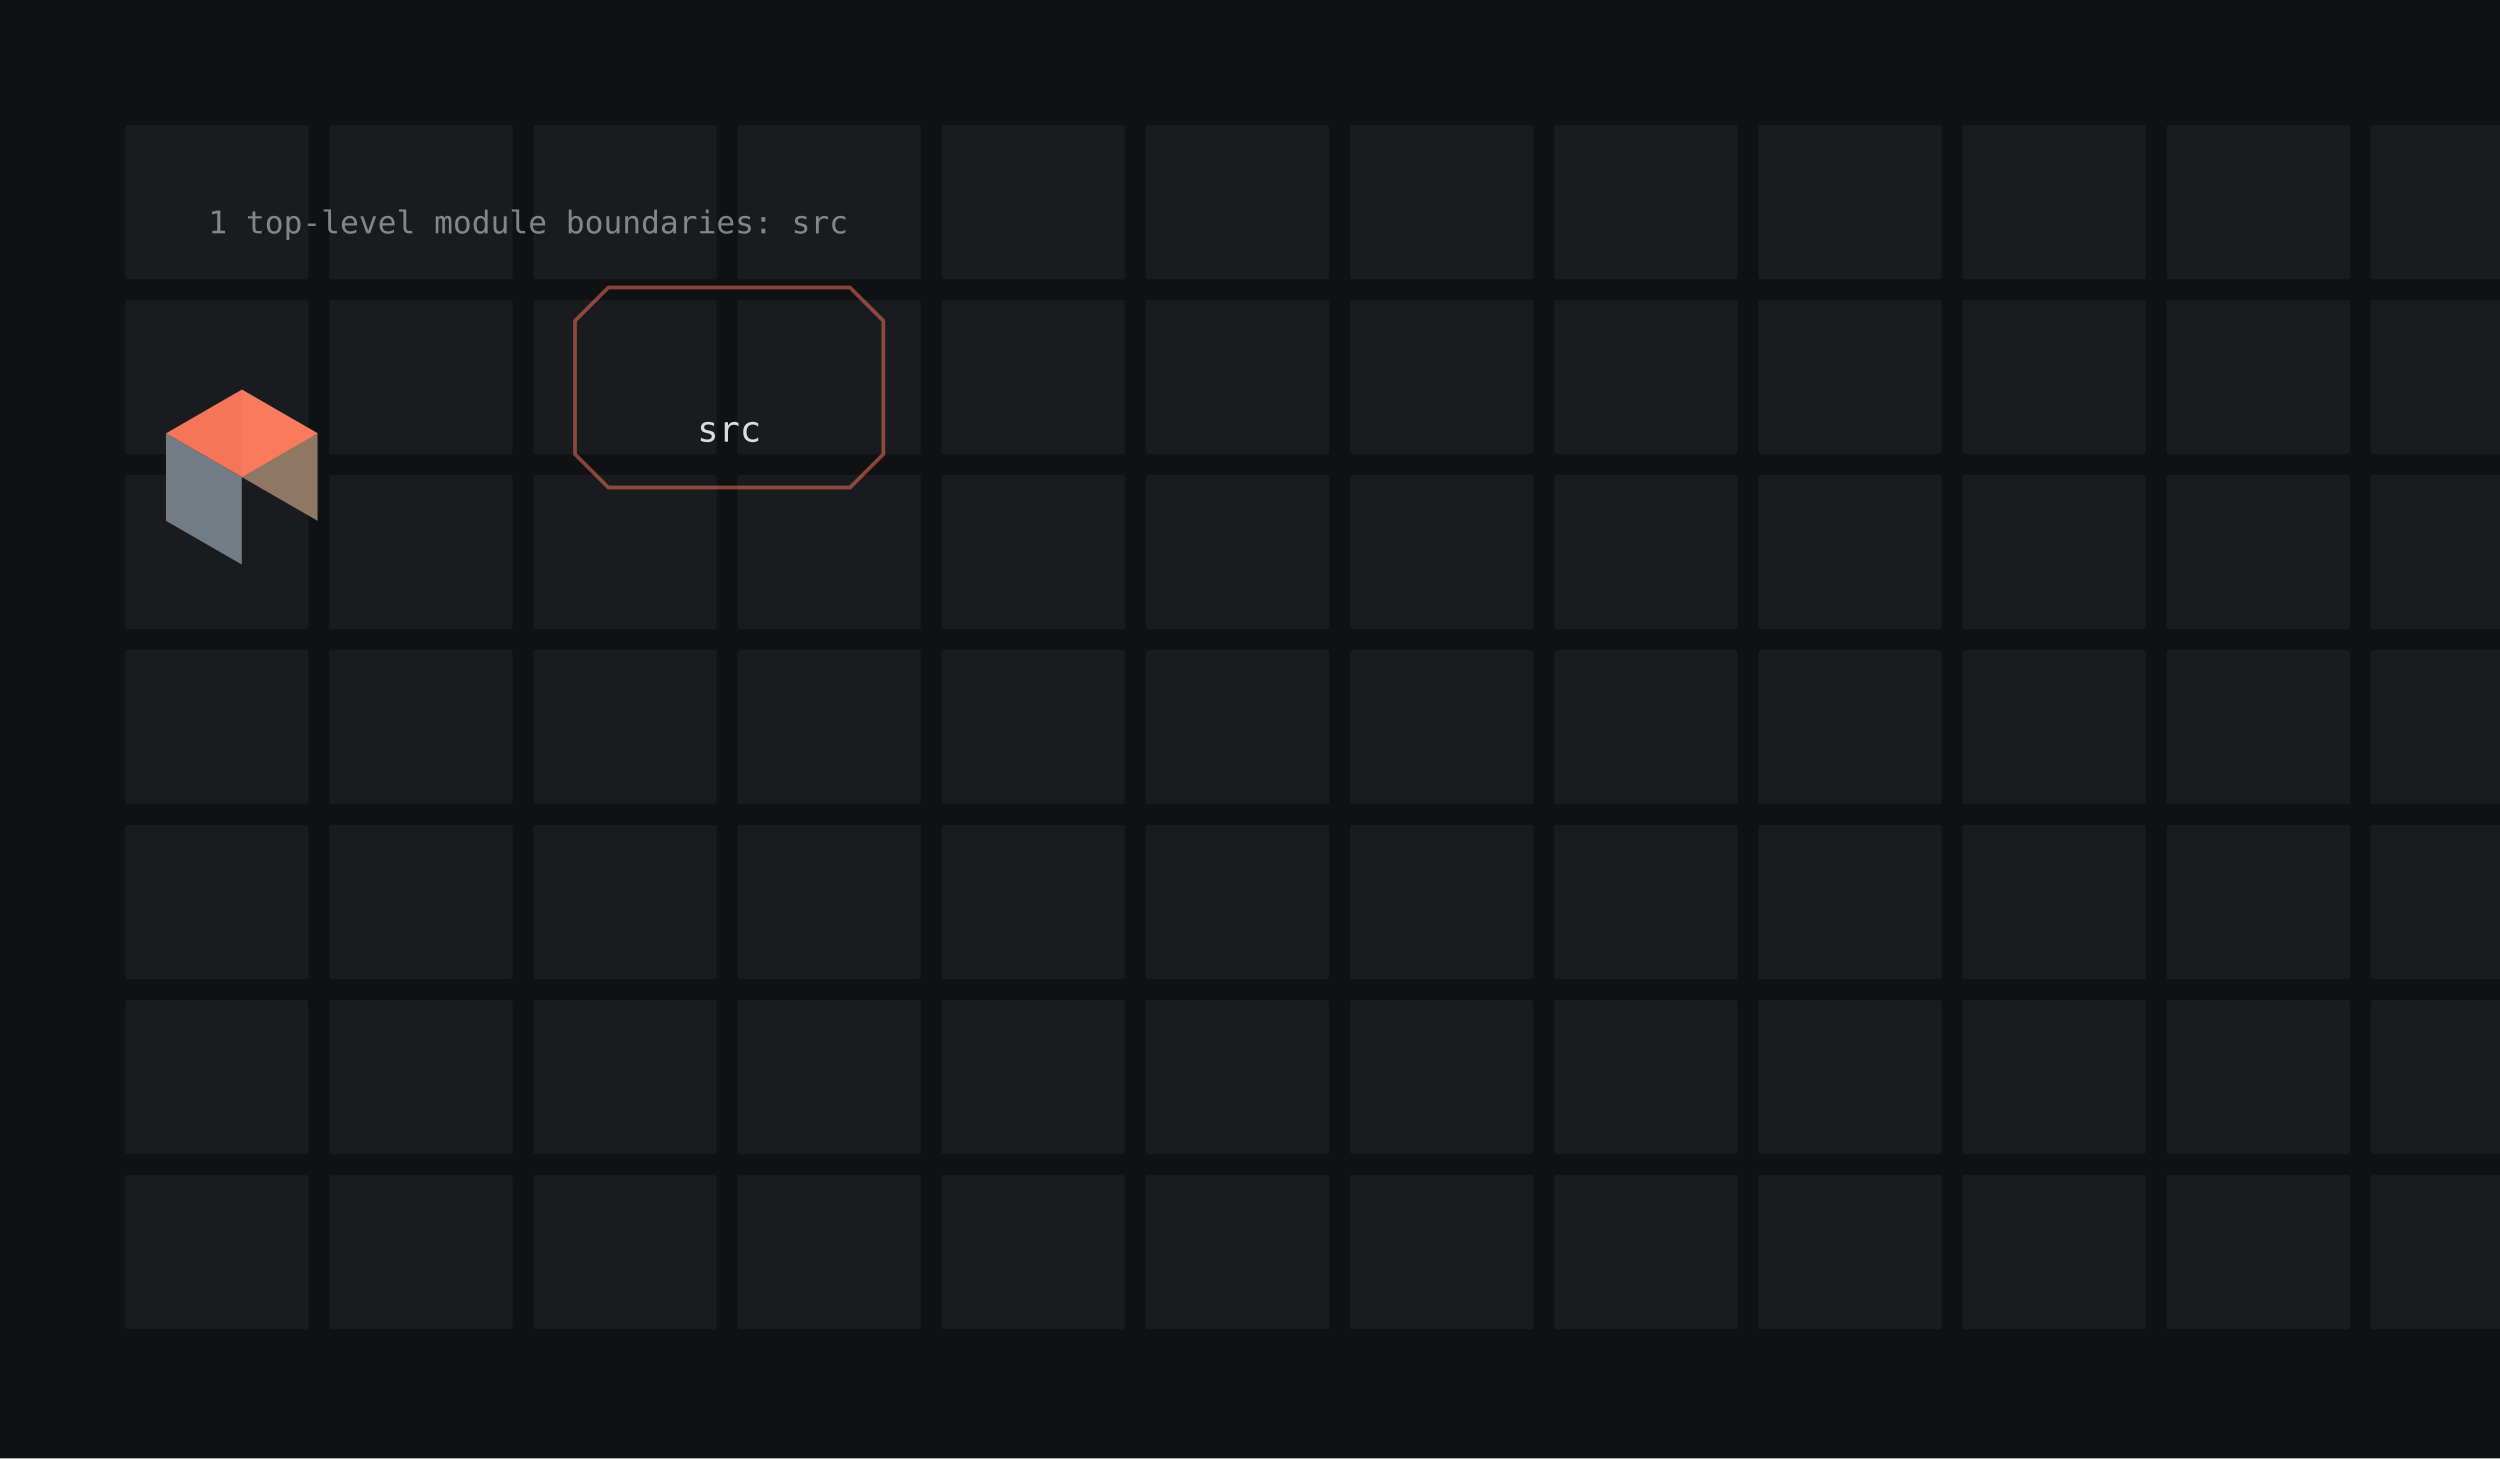
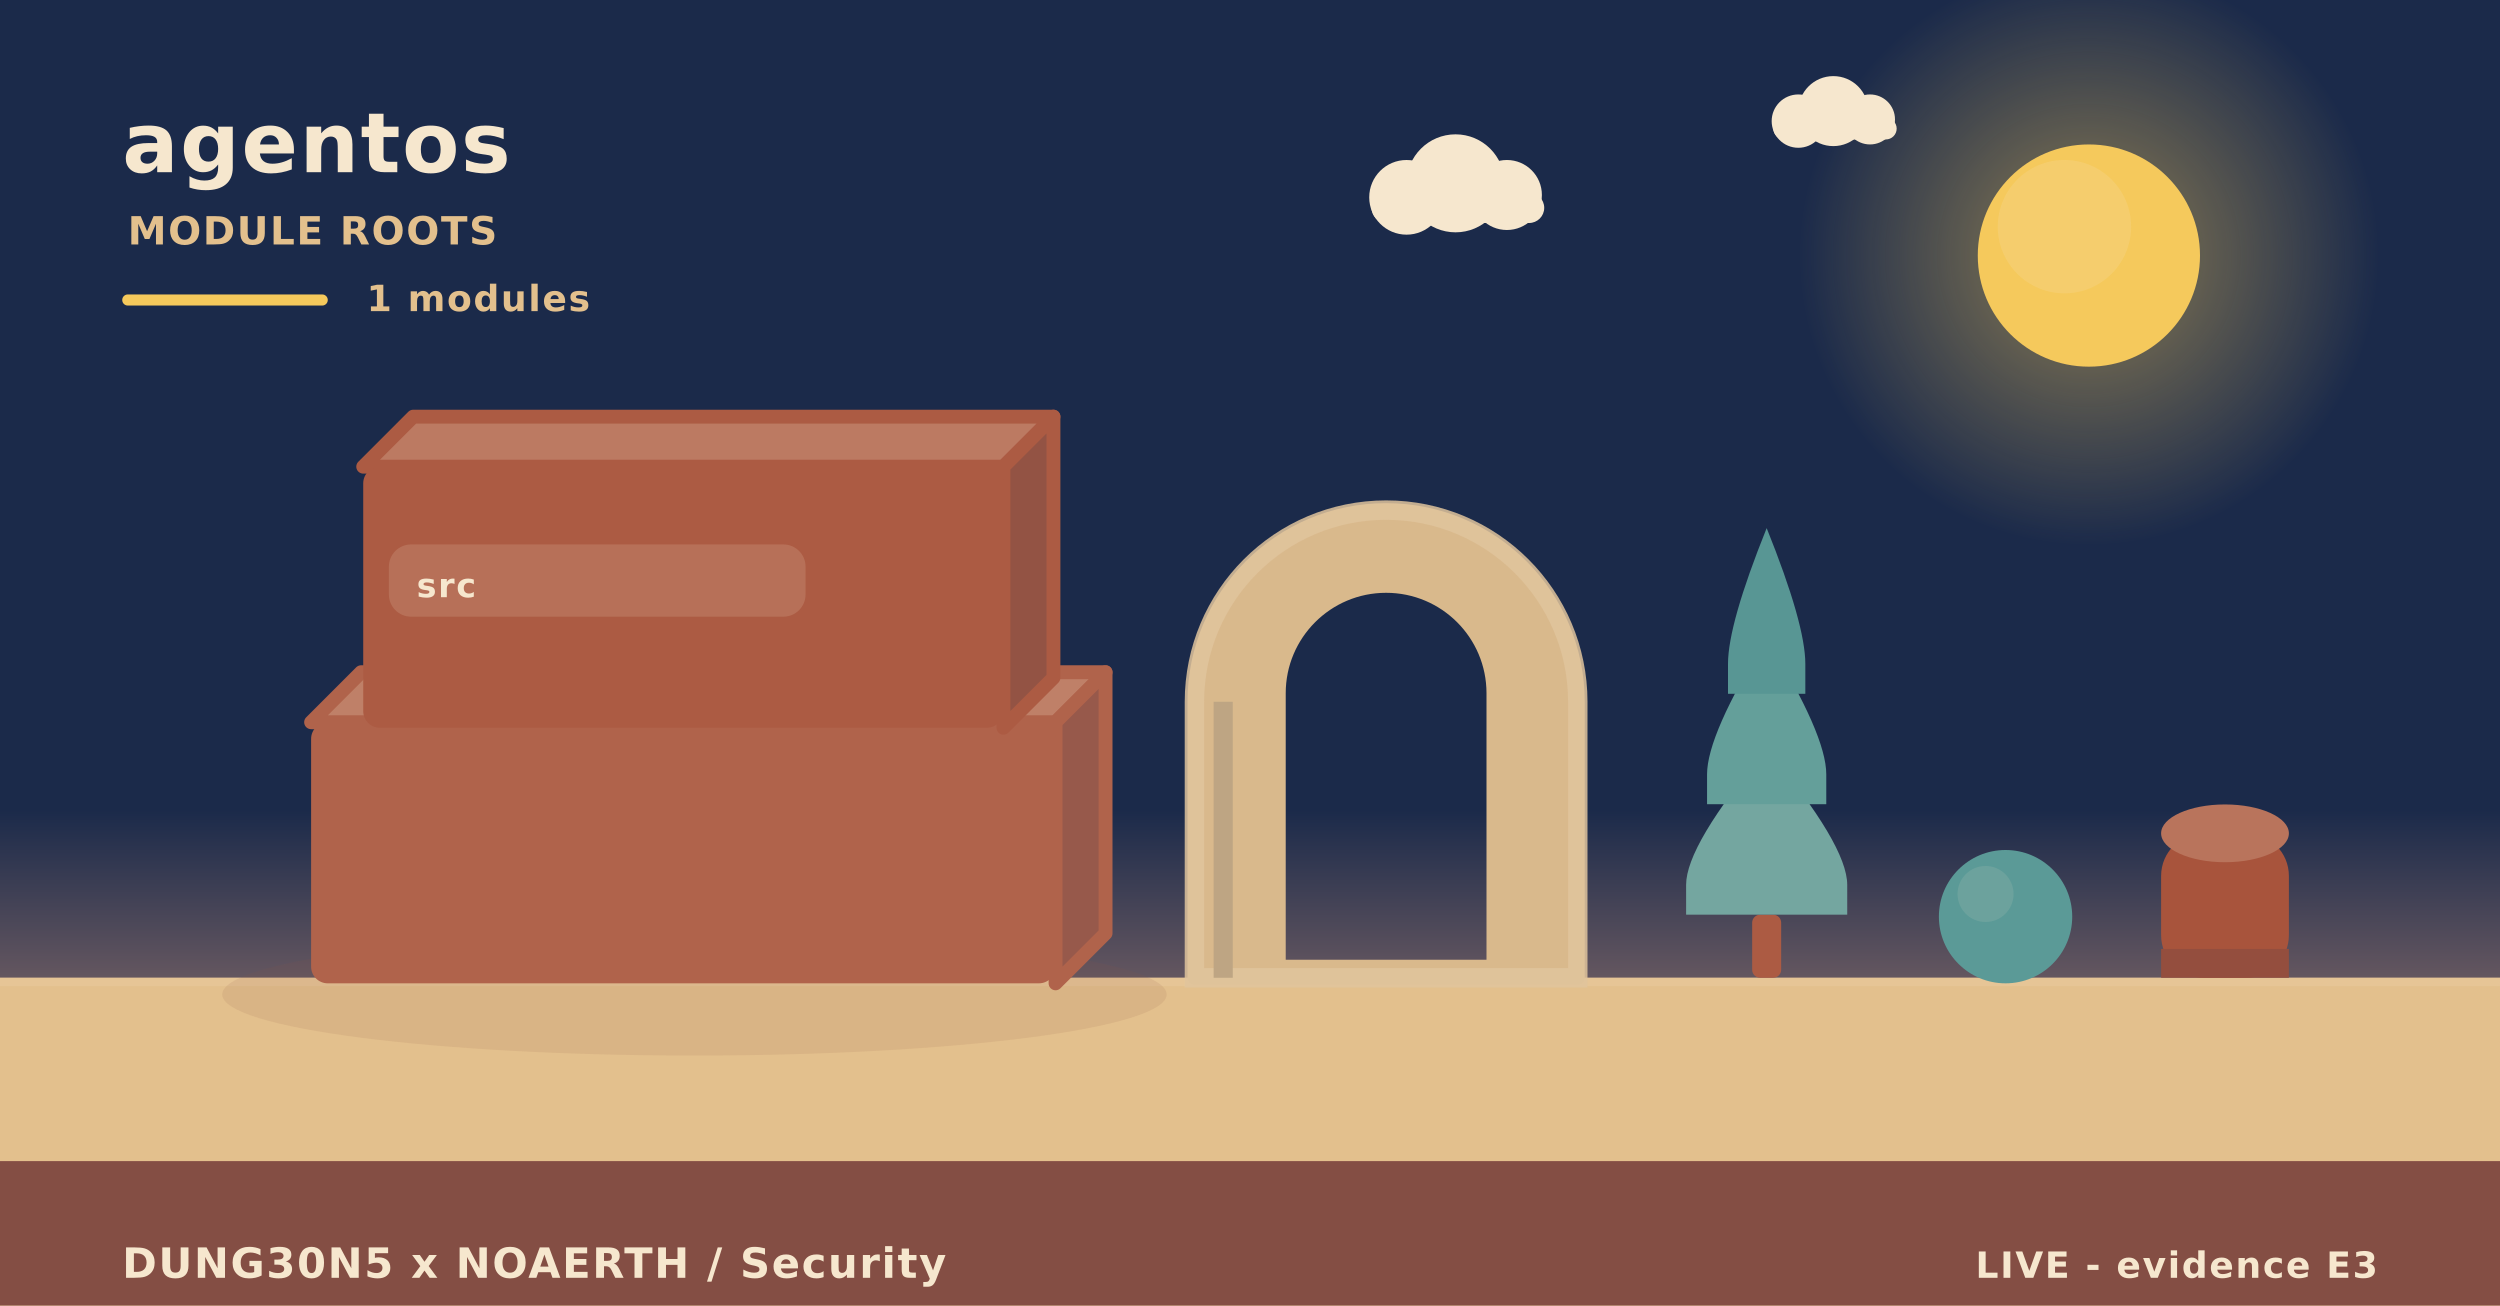
- <svg xmlns="http://www.w3.org/2000/svg" viewBox="0 0 1200 700" width="1200" height="700" role="img" aria-label="agentos architecture">
-   <rect width="1200" height="700" fill="#0f1113" />
-   <defs>
-     <linearGradient id="ga" x1="0" y1="0" x2="1" y2="1">
-       <stop offset="0%" stop-color="#ff7a5c" />
-       <stop offset="100%" stop-color="#9aa5b1" />
-     </linearGradient>
-   </defs>
-   <rect x="60.00" y="60.00" width="88.00" height="74.00" rx="1.20" fill="#f1f3f5" opacity="0.05" />
-   <rect x="158.00" y="60.00" width="88.00" height="74.00" rx="1.20" fill="#f1f3f5" opacity="0.05" />
-   <rect x="256.00" y="60.00" width="88.00" height="74.00" rx="1.20" fill="#f1f3f5" opacity="0.05" />
-   <rect x="354.00" y="60.00" width="88.00" height="74.00" rx="1.20" fill="#f1f3f5" opacity="0.05" />
-   <rect x="452.00" y="60.00" width="88.00" height="74.00" rx="1.20" fill="#f1f3f5" opacity="0.05" />
-   <rect x="550.00" y="60.00" width="88.00" height="74.00" rx="1.20" fill="#f1f3f5" opacity="0.05" />
-   <rect x="648.00" y="60.00" width="88.00" height="74.00" rx="1.20" fill="#f1f3f5" opacity="0.05" />
-   <rect x="746.00" y="60.00" width="88.00" height="74.00" rx="1.20" fill="#f1f3f5" opacity="0.05" />
-   <rect x="844.00" y="60.00" width="88.00" height="74.00" rx="1.20" fill="#f1f3f5" opacity="0.05" />
-   <rect x="942.00" y="60.00" width="88.00" height="74.00" rx="1.20" fill="#f1f3f5" opacity="0.05" />
-   <rect x="1040.00" y="60.00" width="88.00" height="74.00" rx="1.20" fill="#f1f3f5" opacity="0.05" />
-   <rect x="1138.00" y="60.00" width="88.00" height="74.00" rx="1.20" fill="#f1f3f5" opacity="0.05" />
-   <rect x="60.00" y="144.00" width="88.00" height="74.00" rx="1.20" fill="#f1f3f5" opacity="0.05" />
-   <rect x="158.00" y="144.00" width="88.00" height="74.00" rx="1.20" fill="#f1f3f5" opacity="0.05" />
-   <rect x="256.00" y="144.00" width="88.00" height="74.00" rx="1.20" fill="#f1f3f5" opacity="0.05" />
-   <rect x="354.00" y="144.00" width="88.00" height="74.00" rx="1.20" fill="#f1f3f5" opacity="0.05" />
-   <rect x="452.00" y="144.00" width="88.00" height="74.00" rx="1.20" fill="#f1f3f5" opacity="0.05" />
-   <rect x="550.00" y="144.00" width="88.00" height="74.00" rx="1.20" fill="#f1f3f5" opacity="0.05" />
-   <rect x="648.00" y="144.00" width="88.00" height="74.00" rx="1.20" fill="#f1f3f5" opacity="0.05" />
-   <rect x="746.00" y="144.00" width="88.00" height="74.00" rx="1.20" fill="#f1f3f5" opacity="0.05" />
-   <rect x="844.00" y="144.00" width="88.00" height="74.00" rx="1.20" fill="#f1f3f5" opacity="0.05" />
-   <rect x="942.00" y="144.00" width="88.00" height="74.00" rx="1.20" fill="#f1f3f5" opacity="0.05" />
-   <rect x="1040.00" y="144.00" width="88.00" height="74.00" rx="1.20" fill="#f1f3f5" opacity="0.05" />
-   <rect x="1138.00" y="144.00" width="88.00" height="74.00" rx="1.20" fill="#f1f3f5" opacity="0.05" />
-   <rect x="60.00" y="228.00" width="88.00" height="74.00" rx="1.20" fill="#f1f3f5" opacity="0.05" />
-   <rect x="158.00" y="228.00" width="88.00" height="74.00" rx="1.20" fill="#f1f3f5" opacity="0.05" />
-   <rect x="256.00" y="228.00" width="88.00" height="74.00" rx="1.20" fill="#f1f3f5" opacity="0.05" />
-   <rect x="354.00" y="228.00" width="88.00" height="74.00" rx="1.20" fill="#f1f3f5" opacity="0.05" />
-   <rect x="452.00" y="228.00" width="88.00" height="74.00" rx="1.20" fill="#f1f3f5" opacity="0.05" />
-   <rect x="550.00" y="228.00" width="88.00" height="74.00" rx="1.20" fill="#f1f3f5" opacity="0.05" />
-   <rect x="648.00" y="228.00" width="88.00" height="74.00" rx="1.20" fill="#f1f3f5" opacity="0.05" />
-   <rect x="746.00" y="228.00" width="88.00" height="74.00" rx="1.20" fill="#f1f3f5" opacity="0.05" />
-   <rect x="844.00" y="228.00" width="88.00" height="74.00" rx="1.20" fill="#f1f3f5" opacity="0.05" />
-   <rect x="942.00" y="228.00" width="88.00" height="74.00" rx="1.20" fill="#f1f3f5" opacity="0.05" />
-   <rect x="1040.00" y="228.00" width="88.00" height="74.00" rx="1.20" fill="#f1f3f5" opacity="0.05" />
-   <rect x="1138.00" y="228.00" width="88.00" height="74.00" rx="1.20" fill="#f1f3f5" opacity="0.05" />
-   <rect x="60.00" y="312.00" width="88.00" height="74.00" rx="1.20" fill="#f1f3f5" opacity="0.05" />
-   <rect x="158.00" y="312.00" width="88.00" height="74.00" rx="1.20" fill="#f1f3f5" opacity="0.05" />
-   <rect x="256.00" y="312.00" width="88.00" height="74.00" rx="1.20" fill="#f1f3f5" opacity="0.05" />
-   <rect x="354.00" y="312.00" width="88.00" height="74.00" rx="1.20" fill="#f1f3f5" opacity="0.05" />
-   <rect x="452.00" y="312.00" width="88.00" height="74.00" rx="1.20" fill="#f1f3f5" opacity="0.05" />
-   <rect x="550.00" y="312.00" width="88.00" height="74.00" rx="1.20" fill="#f1f3f5" opacity="0.05" />
-   <rect x="648.00" y="312.00" width="88.00" height="74.00" rx="1.20" fill="#f1f3f5" opacity="0.05" />
-   <rect x="746.00" y="312.00" width="88.00" height="74.00" rx="1.20" fill="#f1f3f5" opacity="0.05" />
-   <rect x="844.00" y="312.00" width="88.00" height="74.00" rx="1.20" fill="#f1f3f5" opacity="0.05" />
-   <rect x="942.00" y="312.00" width="88.00" height="74.00" rx="1.20" fill="#f1f3f5" opacity="0.05" />
-   <rect x="1040.00" y="312.00" width="88.00" height="74.00" rx="1.20" fill="#f1f3f5" opacity="0.05" />
-   <rect x="1138.00" y="312.00" width="88.00" height="74.00" rx="1.20" fill="#f1f3f5" opacity="0.05" />
-   <rect x="60.00" y="396.00" width="88.00" height="74.00" rx="1.20" fill="#f1f3f5" opacity="0.05" />
-   <rect x="158.00" y="396.00" width="88.00" height="74.00" rx="1.20" fill="#f1f3f5" opacity="0.05" />
-   <rect x="256.00" y="396.00" width="88.00" height="74.00" rx="1.20" fill="#f1f3f5" opacity="0.05" />
-   <rect x="354.00" y="396.00" width="88.00" height="74.00" rx="1.20" fill="#f1f3f5" opacity="0.05" />
-   <rect x="452.00" y="396.00" width="88.00" height="74.00" rx="1.20" fill="#f1f3f5" opacity="0.05" />
-   <rect x="550.00" y="396.00" width="88.00" height="74.00" rx="1.20" fill="#f1f3f5" opacity="0.05" />
-   <rect x="648.00" y="396.00" width="88.00" height="74.00" rx="1.20" fill="#f1f3f5" opacity="0.05" />
-   <rect x="746.00" y="396.00" width="88.00" height="74.00" rx="1.20" fill="#f1f3f5" opacity="0.05" />
-   <rect x="844.00" y="396.00" width="88.00" height="74.00" rx="1.20" fill="#f1f3f5" opacity="0.05" />
-   <rect x="942.00" y="396.00" width="88.00" height="74.00" rx="1.20" fill="#f1f3f5" opacity="0.05" />
-   <rect x="1040.00" y="396.00" width="88.00" height="74.00" rx="1.20" fill="#f1f3f5" opacity="0.05" />
-   <rect x="1138.00" y="396.00" width="88.00" height="74.00" rx="1.20" fill="#f1f3f5" opacity="0.05" />
-   <rect x="60.00" y="480.00" width="88.00" height="74.00" rx="1.20" fill="#f1f3f5" opacity="0.05" />
-   <rect x="158.00" y="480.00" width="88.00" height="74.00" rx="1.20" fill="#f1f3f5" opacity="0.05" />
-   <rect x="256.00" y="480.00" width="88.00" height="74.00" rx="1.20" fill="#f1f3f5" opacity="0.05" />
-   <rect x="354.00" y="480.00" width="88.00" height="74.00" rx="1.20" fill="#f1f3f5" opacity="0.05" />
-   <rect x="452.00" y="480.00" width="88.00" height="74.00" rx="1.20" fill="#f1f3f5" opacity="0.05" />
-   <rect x="550.00" y="480.00" width="88.00" height="74.00" rx="1.20" fill="#f1f3f5" opacity="0.05" />
-   <rect x="648.00" y="480.00" width="88.00" height="74.00" rx="1.20" fill="#f1f3f5" opacity="0.05" />
-   <rect x="746.00" y="480.00" width="88.00" height="74.00" rx="1.20" fill="#f1f3f5" opacity="0.05" />
-   <rect x="844.00" y="480.00" width="88.00" height="74.00" rx="1.20" fill="#f1f3f5" opacity="0.05" />
-   <rect x="942.00" y="480.00" width="88.00" height="74.00" rx="1.20" fill="#f1f3f5" opacity="0.05" />
-   <rect x="1040.00" y="480.00" width="88.00" height="74.00" rx="1.20" fill="#f1f3f5" opacity="0.05" />
-   <rect x="1138.00" y="480.00" width="88.00" height="74.00" rx="1.20" fill="#f1f3f5" opacity="0.05" />
-   <rect x="60.00" y="564.00" width="88.00" height="74.00" rx="1.20" fill="#f1f3f5" opacity="0.05" />
-   <rect x="158.00" y="564.00" width="88.00" height="74.00" rx="1.20" fill="#f1f3f5" opacity="0.05" />
-   <rect x="256.00" y="564.00" width="88.00" height="74.00" rx="1.20" fill="#f1f3f5" opacity="0.05" />
-   <rect x="354.00" y="564.00" width="88.00" height="74.00" rx="1.20" fill="#f1f3f5" opacity="0.05" />
-   <rect x="452.00" y="564.00" width="88.00" height="74.00" rx="1.20" fill="#f1f3f5" opacity="0.05" />
-   <rect x="550.00" y="564.00" width="88.00" height="74.00" rx="1.20" fill="#f1f3f5" opacity="0.05" />
-   <rect x="648.00" y="564.00" width="88.00" height="74.00" rx="1.20" fill="#f1f3f5" opacity="0.05" />
-   <rect x="746.00" y="564.00" width="88.00" height="74.00" rx="1.20" fill="#f1f3f5" opacity="0.05" />
-   <rect x="844.00" y="564.00" width="88.00" height="74.00" rx="1.20" fill="#f1f3f5" opacity="0.05" />
-   <rect x="942.00" y="564.00" width="88.00" height="74.00" rx="1.20" fill="#f1f3f5" opacity="0.05" />
-   <rect x="1040.00" y="564.00" width="88.00" height="74.00" rx="1.20" fill="#f1f3f5" opacity="0.05" />
-   <rect x="1138.00" y="564.00" width="88.00" height="74.00" rx="1.20" fill="#f1f3f5" opacity="0.05" />
-   <path d="M292.00,138.00 H408.00 L424.00,154.00 V218.00 L408.00,234.00 H292.00 L276.00,218.00 V154.00 Z" fill="none" stroke="rgba(255,122,92,0.550)" stroke-width="1.80" opacity="0.90" />
-   <polygon points="116.05,229.00 152.42,250.00 152.42,208.00 116.05,187.00" fill="#947d67" opacity="0.95" />
-   <polygon points="79.67,250.00 116.05,271.00 116.05,229.00 79.67,208.00" fill="#78818a" opacity="0.95" />
-   <polygon points="116.05,187.00 152.42,208.00 116.05,229.00 79.67,208.00" fill="#ff7a5c" opacity="0.95" />
-   <text x="350" y="212" font-family="ui-monospace,Menlo,monospace" font-size="17" fill="rgba(241,243,245,0.900)" text-anchor="middle">src</text>
-   <text x="100" y="112" font-family="ui-monospace,Menlo,monospace" font-size="15" fill="rgba(241,243,245,0.500)">1 top-level module boundaries: src</text>
+ <svg xmlns="http://www.w3.org/2000/svg" width="900" height="470" viewBox="0 0 900 470" role="img" aria-label="agentos - how it is built">
+   <linearGradient id="skya" x1="0" y1="0" x2="0" y2="1">
+     <stop offset="0" stop-color="#1b2a4a" />
+     <stop offset="0.62" stop-color="#1b2a4a" />
+     <stop offset="1" stop-color="#f3ad8a" />
+   </linearGradient>
+   <rect width="900" height="470" fill="url(#skya)" />
+   <radialGradient id="suna">
+     <stop offset="0.35" stop-color="#f5c95c" stop-opacity="0.34" />
+     <stop offset="1" stop-color="#f5c95c" stop-opacity="0" />
+   </radialGradient>
+   <circle cx="752" cy="92" r="104" fill="url(#suna)" />
+   <circle cx="752" cy="92" r="40" fill="#f5c95c" />
+   <circle cx="743.2" cy="81.6" r="24" fill="#f5d27e" opacity="0.5" />
+   <g>
+     <circle cx="524" cy="66" r="17.64" fill="#f6e7ce" />
+     <circle cx="506.36" cy="71.04" r="13.44" fill="#f6e7ce" />
+     <circle cx="542.48" cy="70.2" r="12.6" fill="#f6e7ce" />
+     <rect x="493.76" y="69.36" width="62.16" height="10.92" rx="5.46" fill="#f6e7ce" />
+   </g>
+   <g>
+     <circle cx="660" cy="40" r="12.6" fill="#f6e7ce" />
+     <circle cx="647.4" cy="43.6" r="9.6" fill="#f6e7ce" />
+     <circle cx="673.2" cy="43" r="9" fill="#f6e7ce" />
+     <rect x="638.4" y="42.4" width="44.4" height="7.8" rx="3.9" fill="#f6e7ce" />
+   </g>
+   <rect x="0" y="352" width="900" height="118" fill="#e3c08d" />
+   <rect x="0" y="352" width="900" height="3" fill="#e6c596" />
+   <text x="44" y="62" font-family="Verdana,DejaVu Sans,sans-serif" font-size="30" font-weight="700" letter-spacing="0.6" fill="#f6e7ce" text-anchor="start">agentos</text>
+   <text x="46" y="88" font-family="Verdana,DejaVu Sans,sans-serif" font-size="14" font-weight="700" letter-spacing="0.6" fill="#e3c08d" text-anchor="start">MODULE ROOTS</text>
+   <rect x="44" y="106" width="74" height="4" rx="2" fill="#f5c95c" />
+   <text x="132" y="112" font-family="Verdana,DejaVu Sans,sans-serif" font-size="13" font-weight="700" letter-spacing="0.6" fill="#e3c08d" text-anchor="start">1 modules</text>
+   <ellipse cx="250" cy="358" rx="170" ry="22" fill="rgba(138,90,68,0.11)" />
+   <path d="M112,260 L380,260 L398,242 L130,242 Z" fill="#bf8068" stroke="#b0634b" stroke-width="5" stroke-linejoin="round" />
+   <path d="M380,260 L398,242 L398,336 L380,354 Z" fill="#97594b" stroke="#b0634b" stroke-width="5" stroke-linejoin="round" />
+   <rect x="112" y="260" width="268" height="94" rx="6" fill="#b0634b" />
+   <path d="M130.76,168 L361.24,168 L379.24,150 L148.76,150 Z" fill="#bc7a62" stroke="#ac5b43" stroke-width="5" stroke-linejoin="round" />
+   <path d="M361.24,168 L379.24,150 L379.24,244 L361.24,262 Z" fill="#935344" stroke="#ac5b43" stroke-width="5" stroke-linejoin="round" />
+   <rect x="130.76" y="168" width="230.48" height="94" rx="6" fill="#ac5b43" />
+   <rect x="140" y="196" width="150" height="26" rx="8" fill="rgba(246,231,206,0.16)" opacity="0.94" />
+   <text x="150" y="215" font-family="Verdana,DejaVu Sans,sans-serif" font-size="12" font-weight="700" letter-spacing="0.6" fill="#f6e7ce" text-anchor="start">src</text>
+   <path d="M430,352 L430,252.64 A69,69 0 0 1 568,252.64 L568,352 Z M460.36,348 L460.36,249.55 A38.64,38.64 0 0 1 537.64,249.55 L537.64,348 Z" fill="#d9b98c" fill-rule="evenodd" stroke="#d9b98c" stroke-width="5" stroke-linejoin="round" />
+   <path d="M430,352 L430,252.64 A69,69 0 0 1 568,252.64 L568,352 Z" fill="none" stroke="#e0c49c" stroke-width="7" stroke-linecap="round" opacity="0.85" />
+   <rect x="436.9" y="252.64" width="6.9" height="99.36" fill="#bea583" />
+   <rect x="630.78" y="329.28" width="10.44" height="22.72" rx="2.9" fill="#ac5b43" />
+   <path d="M636,269.64 Q607,304.23 607,318.54 Q607,329.28 607,329.28 L665,329.28 Q665,329.28 665,318.54 Q665,304.23 636,269.64 Z" fill="#74a6a0" />
+   <path d="M636,229.88 Q614.54,264.47 614.54,278.78 Q614.54,289.52 614.54,289.52 L657.46,289.52 Q657.46,289.52 657.46,278.78 Q657.46,264.47 636,229.88 Z" fill="#649f9a" />
+   <path d="M636,190.12 Q622.08,224.71 622.08,239.02 Q622.08,249.76 622.08,249.76 L649.92,249.76 Q649.92,249.76 649.92,239.02 Q649.92,224.71 636,190.12 Z" fill="#589694" />
+   <circle cx="722" cy="330" r="24" fill="#5b9a97" />
+   <circle cx="714.8" cy="321.84" r="10.08" fill="#7aa9a2" opacity="0.55" />
+   <rect x="778" y="300" width="46" height="52" rx="15.33" fill="#a8543c" />
+   <ellipse cx="801" cy="300" rx="23" ry="10.4" fill="#b9745c" />
+   <rect x="778" y="341.6" width="46" height="10.4" fill="#944e3e" />
+   <rect x="0" y="418" width="900" height="52" rx="0" fill="#7e4740" opacity="0.94" />
+   <text x="44" y="460" font-family="Verdana,DejaVu Sans,sans-serif" font-size="15" font-weight="700" letter-spacing="0.6" fill="#f6e7ce" text-anchor="start">DUNG30N5 x NOAERTH  /  Security</text>
+   <text x="856" y="460" font-family="Verdana,DejaVu Sans,sans-serif" font-size="13" font-weight="700" letter-spacing="0.6" fill="#f6e7ce" text-anchor="end">LIVE  -  evidence E3</text>
</svg>
